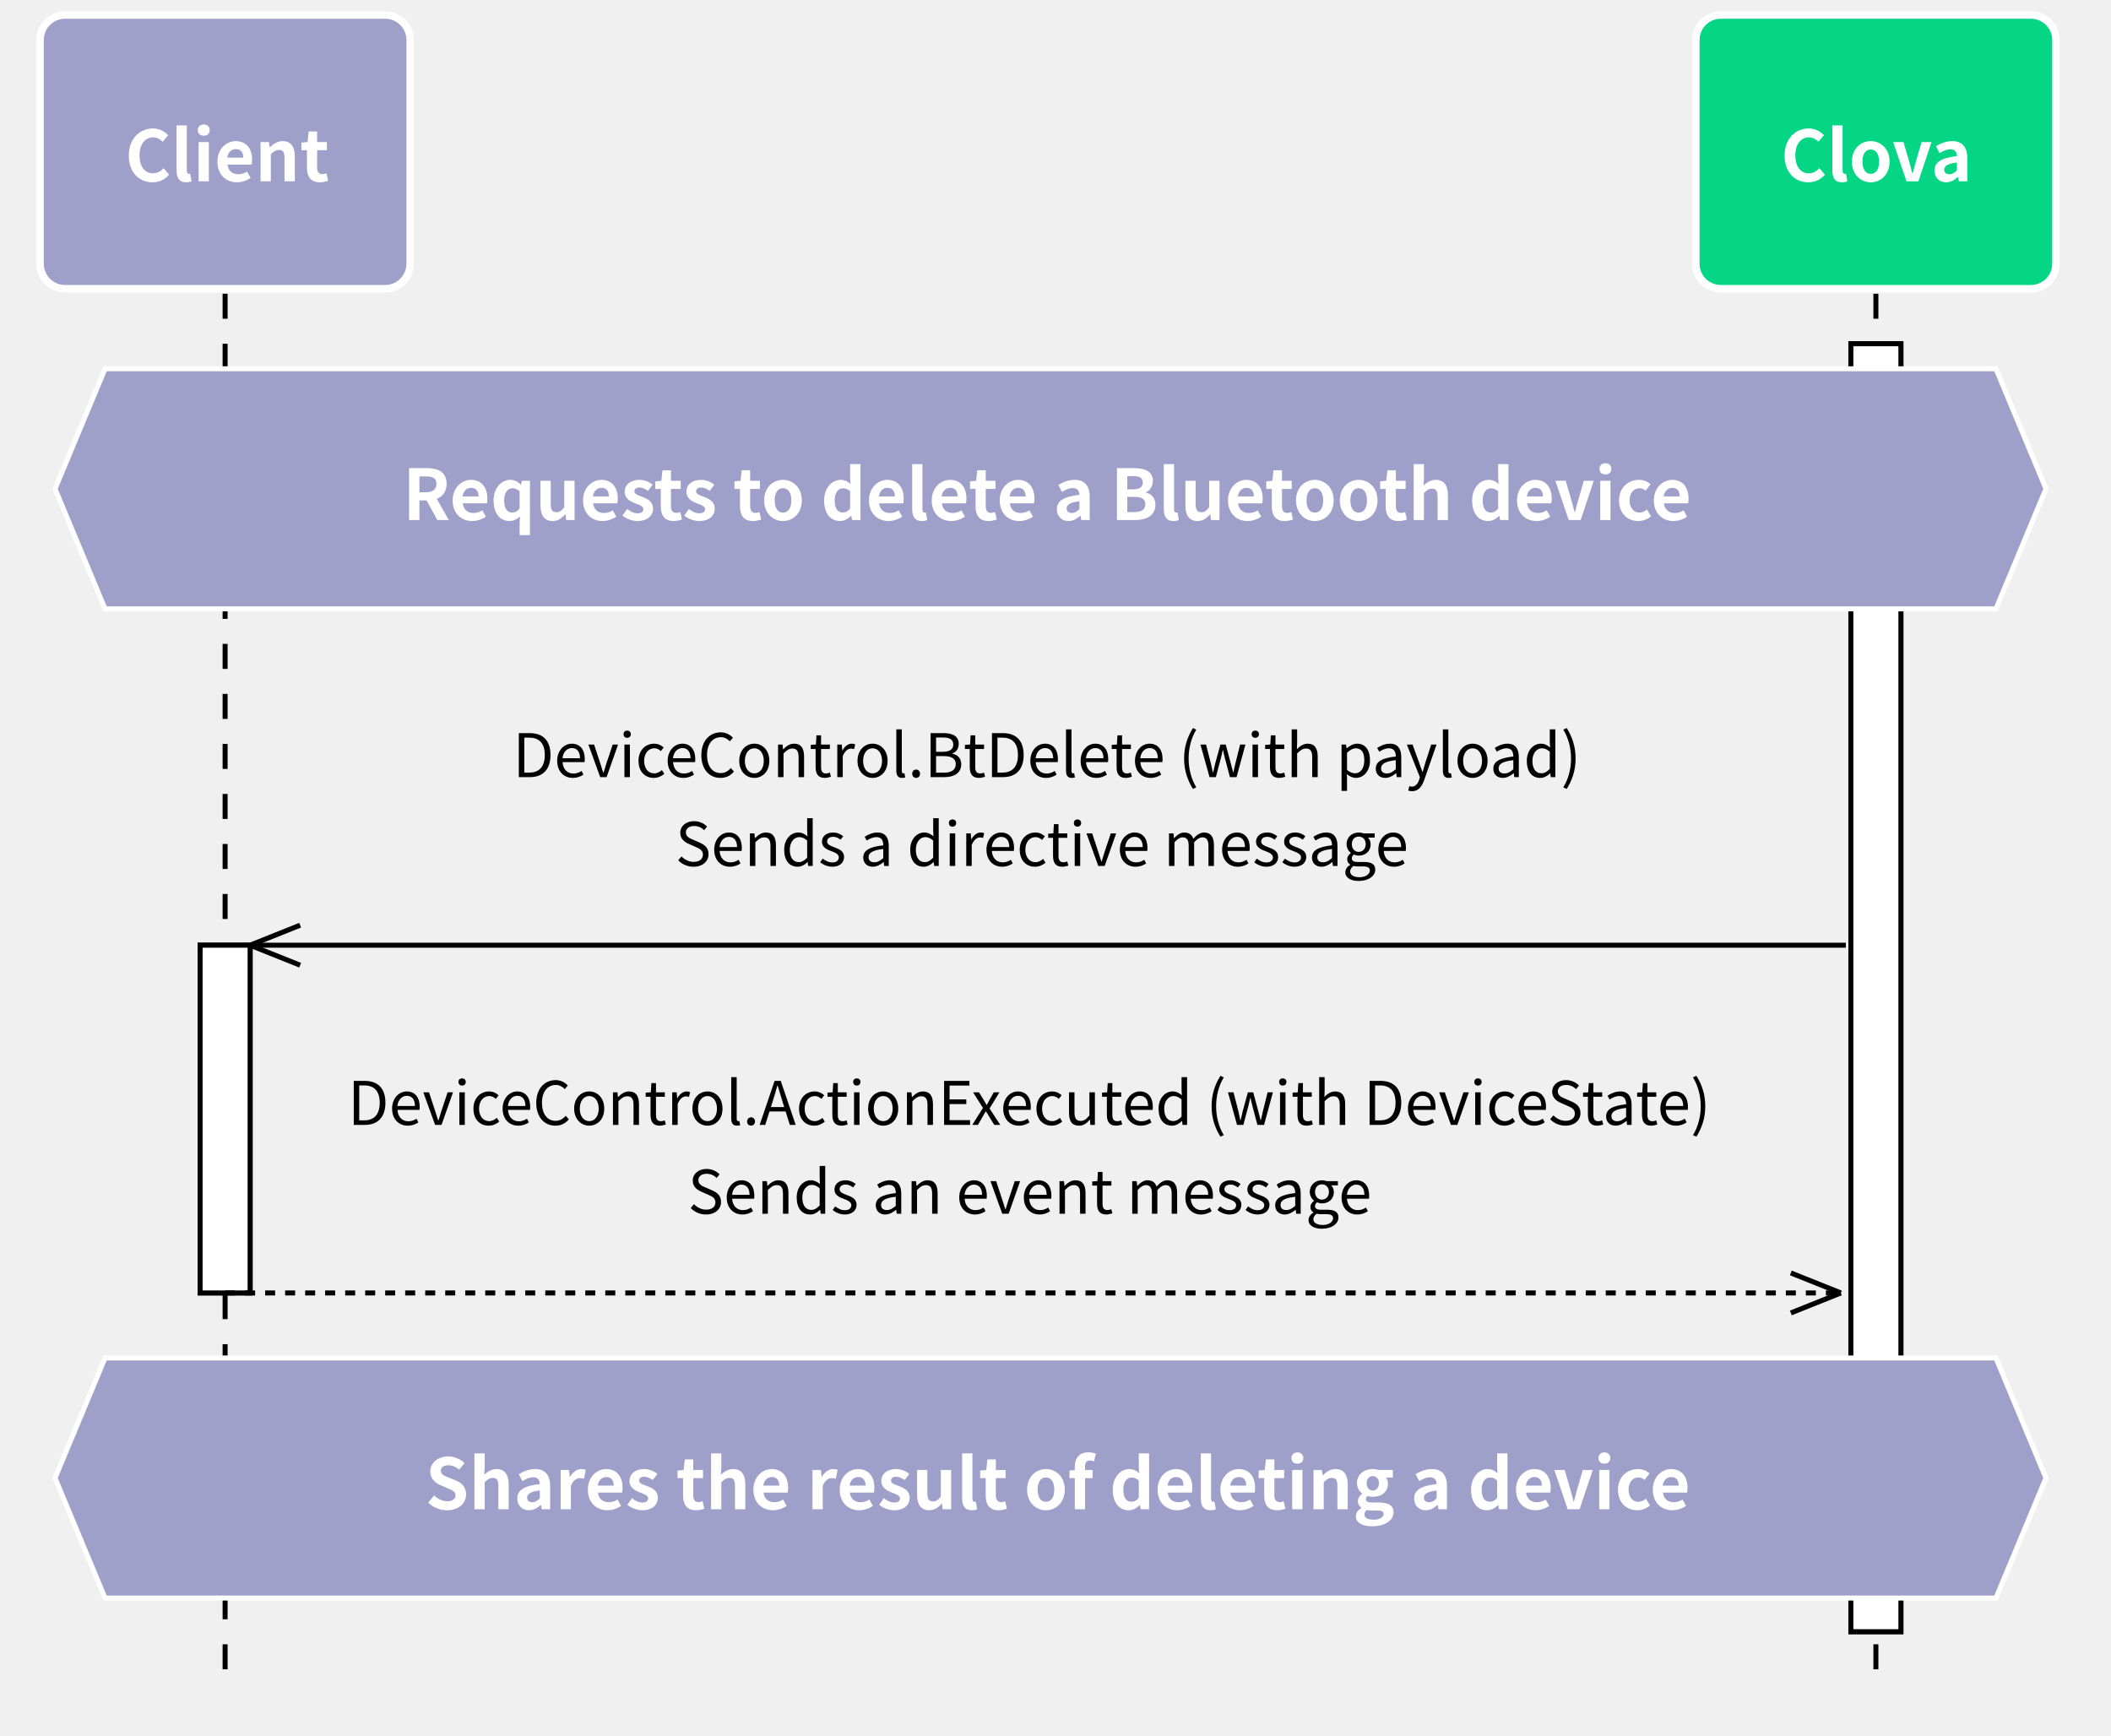
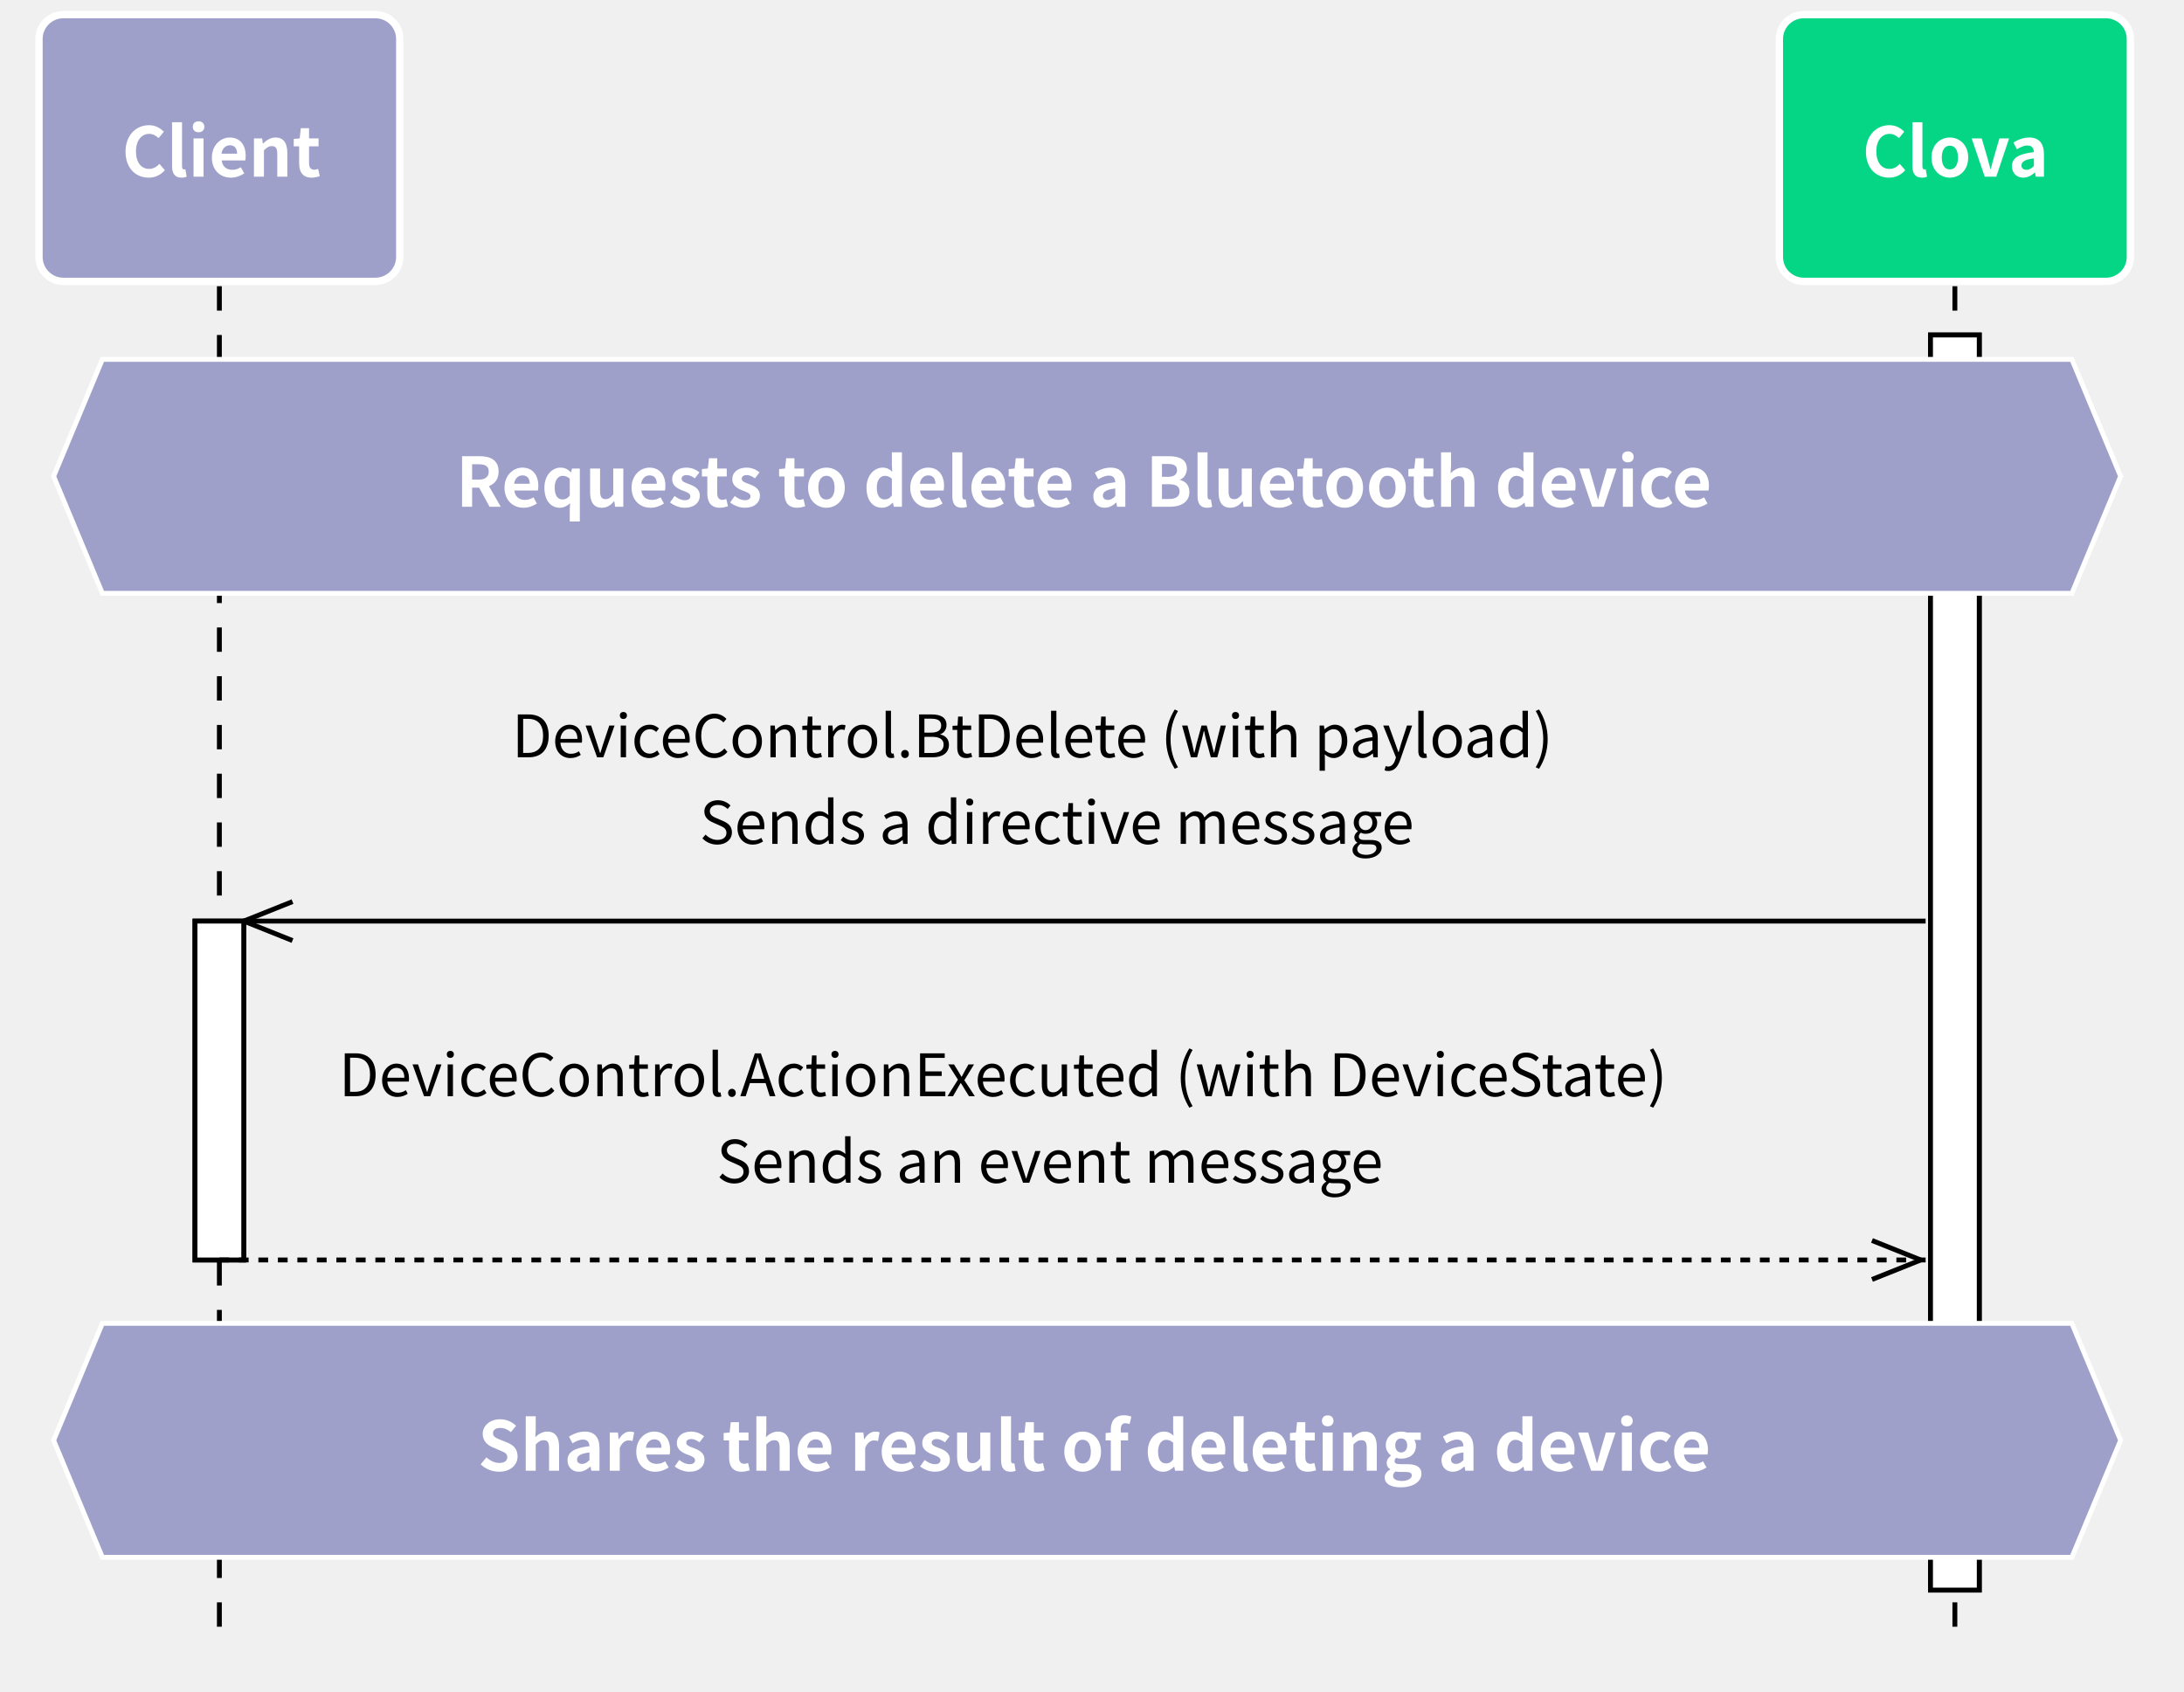
- <svg xmlns="http://www.w3.org/2000/svg" contentScriptType="application/ecmascript" contentStyleType="text/css" height="347px" preserveAspectRatio="none" style="width:422px;height:347px;" version="1.1" viewBox="0 0 422 347" width="422px" zoomAndPan="magnify">
+ <svg xmlns="http://www.w3.org/2000/svg" contentScriptType="application/ecmascript" contentStyleType="text/css" height="347px" preserveAspectRatio="none" style="width:448px;height:347px;" version="1.1" viewBox="0 0 448 347" width="448px" zoomAndPan="magnify">
  <defs />
  <g>
    <rect fill="#FFFFFF" height="69.52" style="stroke: #000000; stroke-width: 1.0;" width="10" x="40" y="188.96" />
-     <rect fill="#FFFFFF" height="257.48" style="stroke: #000000; stroke-width: 1.0;" width="10" x="370" y="68.72" />
+     <rect fill="#FFFFFF" height="257.48" style="stroke: #000000; stroke-width: 1.0;" width="10" x="396" y="68.72" />
    <line style="stroke: #000000; stroke-width: 1.0; stroke-dasharray: 5.0,5.0;" x1="45" x2="45" y1="58.72" y2="335.2" />
-     <line style="stroke: #000000; stroke-width: 1.0; stroke-dasharray: 5.0,5.0;" x1="375" x2="375" y1="58.72" y2="335.2" />
+     <line style="stroke: #000000; stroke-width: 1.0; stroke-dasharray: 5.0,5.0;" x1="401" x2="401" y1="58.72" y2="335.2" />
    <rect fill="#9EA0CA" height="54.72" rx="5" ry="5" style="stroke: #FFFFFF; stroke-width: 1.5;" width="74" x="8" y="3" />
    <text fill="#FFFFFF" font-family="Noto Sans CJK KR" font-size="14" font-weight="bold" lengthAdjust="spacingAndGlyphs" textLength="40" x="25" y="36.24">Client</text>
-     <rect fill="#05D686" height="54.72" rx="5" ry="5" style="stroke: #FFFFFF; stroke-width: 1.5;" width="72" x="339" y="3" />
-     <text fill="#FFFFFF" font-family="Noto Sans CJK KR" font-size="14" font-weight="bold" lengthAdjust="spacingAndGlyphs" textLength="38" x="356" y="36.24">Clova</text>
+     <rect fill="#05D686" height="54.72" rx="5" ry="5" style="stroke: #FFFFFF; stroke-width: 1.5;" width="72" x="365" y="3" />
+     <text fill="#FFFFFF" font-family="Noto Sans CJK KR" font-size="14" font-weight="bold" lengthAdjust="spacingAndGlyphs" textLength="38" x="382" y="36.24">Clova</text>
    <rect fill="#FFFFFF" height="69.52" style="stroke: #000000; stroke-width: 1.0;" width="10" x="40" y="188.96" />
-     <rect fill="#FFFFFF" height="257.48" style="stroke: #000000; stroke-width: 1.0;" width="10" x="370" y="68.72" />
-     <polygon fill="#9EA0CA" points="21,73.72,399,73.72,409,97.72,399,121.72,21,121.72,11,97.72,21,73.72" style="stroke: #FFFFFF; stroke-width: 1.0;" />
-     <text fill="#FFFFFF" font-family="Noto Sans CJK KR" font-size="14" font-weight="bold" lengthAdjust="spacingAndGlyphs" textLength="259" x="80.5" y="103.96">Requests to delete a Bluetooth device</text>
+     <rect fill="#FFFFFF" height="257.48" style="stroke: #000000; stroke-width: 1.0;" width="10" x="396" y="68.72" />
+     <polygon fill="#9EA0CA" points="21,73.72,425,73.72,435,97.72,425,121.72,21,121.72,11,97.72,21,73.72" style="stroke: #FFFFFF; stroke-width: 1.0;" />
+     <text fill="#FFFFFF" font-family="Noto Sans CJK KR" font-size="14" font-weight="bold" lengthAdjust="spacingAndGlyphs" textLength="259" x="93.5" y="103.96">Requests to delete a Bluetooth device</text>
    <line style="stroke: #000000; stroke-width: 1.0;" x1="50" x2="60" y1="188.96" y2="184.96" />
    <line style="stroke: #000000; stroke-width: 1.0;" x1="50" x2="60" y1="188.96" y2="192.96" />
-     <line style="stroke: #000000; stroke-width: 1.0;" x1="50" x2="369" y1="188.96" y2="188.96" />
-     <text fill="#000000" font-family="Noto Sans CJK KR" font-size="12" lengthAdjust="spacingAndGlyphs" textLength="215" x="102.5" y="155.36">DeviceControl.BtDelete (with payload)</text>
-     <text fill="#000000" font-family="Noto Sans CJK KR" font-size="12" lengthAdjust="spacingAndGlyphs" textLength="150" x="135" y="173.12">Sends a directive message</text>
-     <line style="stroke: #000000; stroke-width: 1.0;" x1="368" x2="358" y1="258.48" y2="254.48" />
-     <line style="stroke: #000000; stroke-width: 1.0;" x1="368" x2="358" y1="258.48" y2="262.48" />
-     <line style="stroke: #000000; stroke-width: 1.0; stroke-dasharray: 2.0,2.0;" x1="45" x2="369" y1="258.48" y2="258.48" />
-     <text fill="#000000" font-family="Noto Sans CJK KR" font-size="12" lengthAdjust="spacingAndGlyphs" textLength="276" x="69.5" y="224.88">DeviceControl.ActionExecuted (with DeviceState)</text>
-     <text fill="#000000" font-family="Noto Sans CJK KR" font-size="12" lengthAdjust="spacingAndGlyphs" textLength="140" x="137.5" y="242.64">Sends an event message</text>
-     <polygon fill="#9EA0CA" points="21,271.48,399,271.48,409,295.48,399,319.48,21,319.48,11,295.48,21,271.48" style="stroke: #FFFFFF; stroke-width: 1.0;" />
-     <text fill="#FFFFFF" font-family="Noto Sans CJK KR" font-size="14" font-weight="bold" lengthAdjust="spacingAndGlyphs" textLength="250" x="85" y="301.72">Shares the result of deleting a device</text>
+     <line style="stroke: #000000; stroke-width: 1.0;" x1="50" x2="395" y1="188.96" y2="188.96" />
+     <text fill="#000000" font-family="Noto Sans CJK KR" font-size="12" lengthAdjust="spacingAndGlyphs" textLength="236" x="105" y="155.36">DeviceControl.BtDelete (with payload)</text>
+     <text fill="#000000" font-family="Noto Sans CJK KR" font-size="12" lengthAdjust="spacingAndGlyphs" textLength="159" x="143.5" y="173.12">Sends a directive message</text>
+     <line style="stroke: #000000; stroke-width: 1.0;" x1="394" x2="384" y1="258.48" y2="254.48" />
+     <line style="stroke: #000000; stroke-width: 1.0;" x1="394" x2="384" y1="258.48" y2="262.48" />
+     <line style="stroke: #000000; stroke-width: 1.0; stroke-dasharray: 2.0,2.0;" x1="45" x2="395" y1="258.48" y2="258.48" />
+     <text fill="#000000" font-family="Noto Sans CJK KR" font-size="12" lengthAdjust="spacingAndGlyphs" textLength="302" x="69.5" y="224.88">DeviceControl.ActionExecuted (with DeviceState)</text>
+     <text fill="#000000" font-family="Noto Sans CJK KR" font-size="12" lengthAdjust="spacingAndGlyphs" textLength="147" x="147" y="242.64">Sends an event message</text>
+     <polygon fill="#9EA0CA" points="21,271.48,425,271.48,435,295.48,425,319.48,21,319.48,11,295.48,21,271.48" style="stroke: #FFFFFF; stroke-width: 1.0;" />
+     <text fill="#FFFFFF" font-family="Noto Sans CJK KR" font-size="14" font-weight="bold" lengthAdjust="spacingAndGlyphs" textLength="250" x="98" y="301.72">Shares the result of deleting a device</text>
  </g>
</svg>
